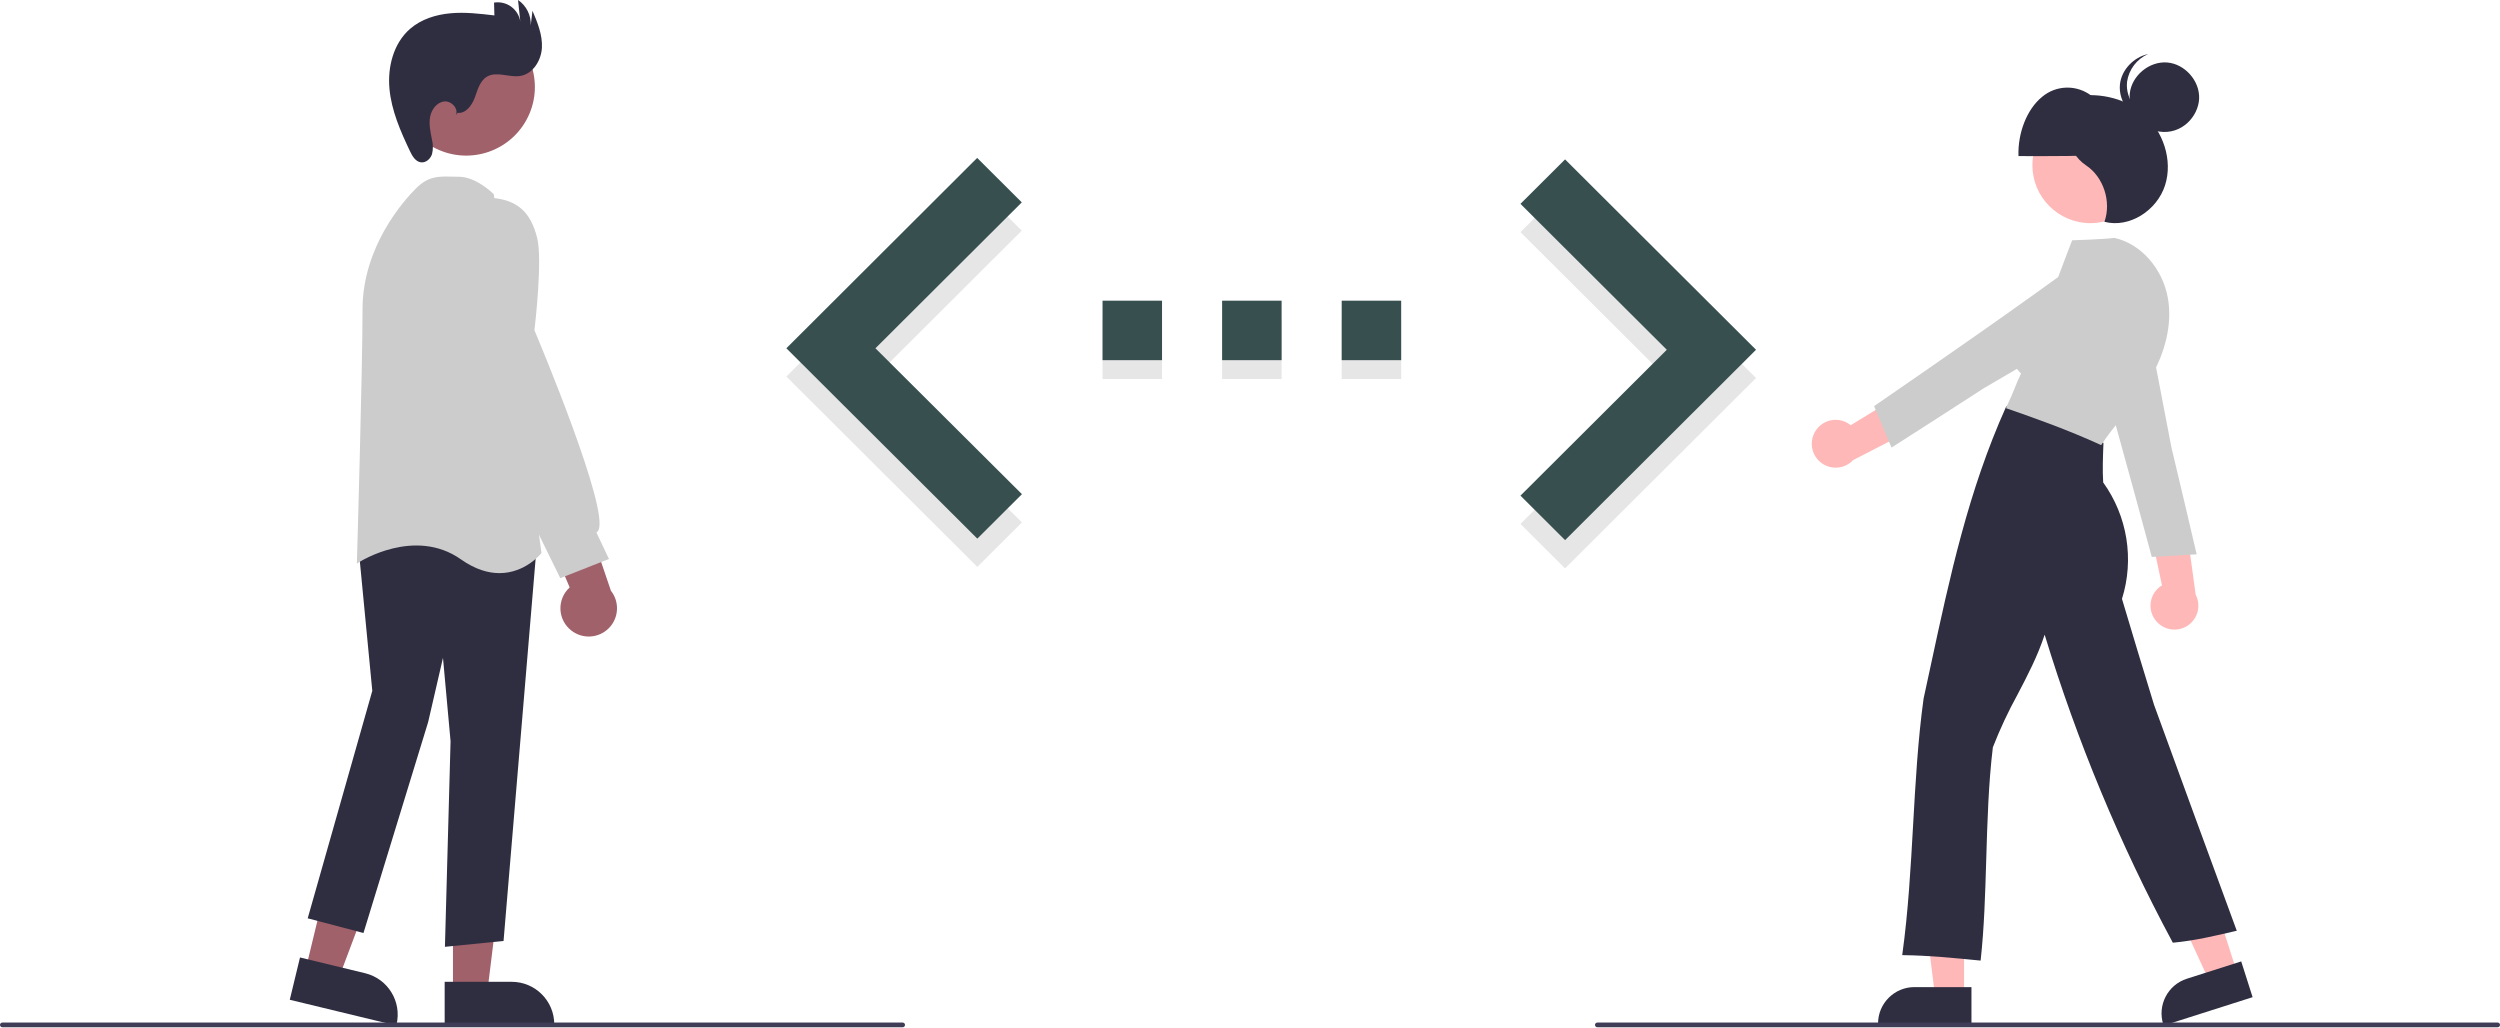
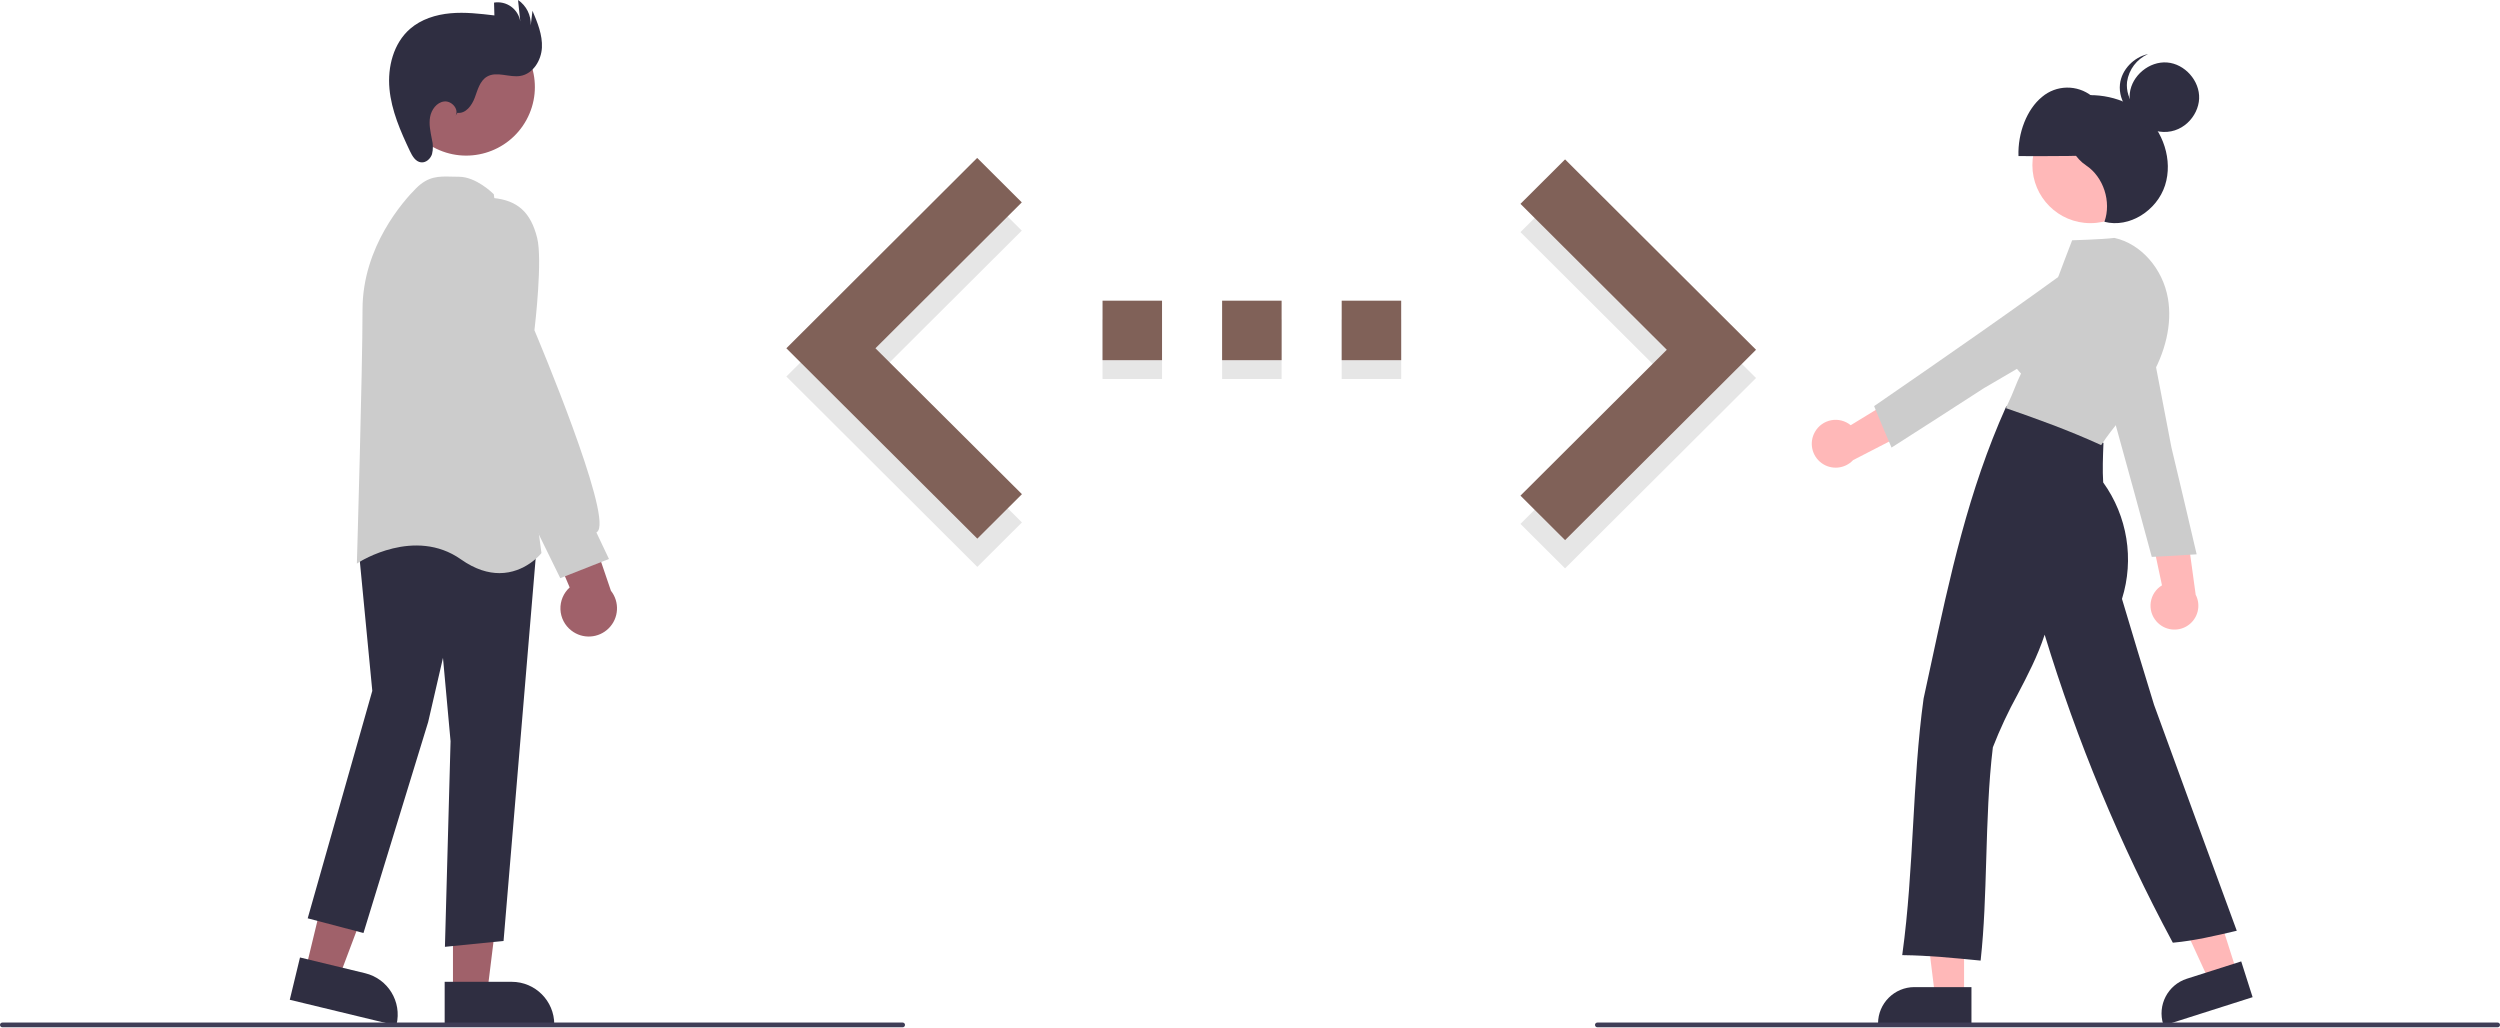
<svg xmlns="http://www.w3.org/2000/svg" id="f9ae55aa-a8fc-493f-a8cf-427e7f8bb0a0" data-name="Layer 1" width="1058" height="434.745" viewBox="0 0 1058 434.745">
  <polygon points="643.457 221.721 705.39 159.977 643.457 98.233 662.339 79.414 743.154 159.977 662.339 240.54 643.457 221.721 643.457 221.721" fill="#e6e6e6" style="isolation:isolate" />
  <rect x="466.595" y="135.207" width="25.176" height="25.176" fill="#e6e6e6" style="isolation:isolate" />
  <rect x="567.803" y="135.207" width="25.176" height="25.176" fill="#e6e6e6" style="isolation:isolate" />
  <rect x="517.199" y="135.207" width="25.176" height="25.176" fill="#e6e6e6" style="isolation:isolate" />
  <polygon points="432.482 221.092 370.486 159.348 432.419 97.604 413.537 78.785 332.785 159.348 413.6 239.911 432.482 221.092" fill="#e6e6e6" style="isolation:isolate" />
-   <polygon points="643.457 209.763 705.39 148.019 643.457 86.274 662.339 67.455 743.154 148.019 662.339 228.582 643.457 209.763 643.457 209.763" fill="#384f4f" />
-   <path d="M537.595,385.051h25.176v-25.176H537.595Zm126.384-25.176h-25.176v25.176h25.176Zm-75.78,25.176h25.176v-25.176h-25.176Z" transform="translate(-71 -232.6273)" fill="#384f4f" />
-   <polygon points="432.482 209.133 370.486 147.389 432.419 85.645 413.537 66.826 332.785 147.389 413.6 227.952 432.482 209.133" fill="#384f4f" />
+   <polygon points="643.457 209.763 705.39 148.019 643.457 86.274 662.339 67.455 743.154 148.019 662.339 228.582 643.457 209.763 643.457 209.763" fill="#806158" />
+   <path d="M537.595,385.051h25.176v-25.176H537.595Zm126.384-25.176h-25.176v25.176h25.176Zm-75.78,25.176h25.176v-25.176h-25.176Z" transform="translate(-71 -232.6273)" fill="#806158" />
+   <polygon points="432.482 209.133 370.486 147.389 432.419 85.645 413.537 66.826 332.785 147.389 413.6 227.952 432.482 209.133" fill="#806158" />
  <polygon points="129.305 410.449 143.399 413.856 163.248 361.117 142.447 356.088 129.305 410.449" fill="#a0616a" />
  <path d="M193.632,655.732l4.328-17.902,27.574,6.666a18.032,18.032,0,0,1,13.275,21.74l-.095.394Z" transform="translate(-71 -232.6273)" fill="#2f2e41" />
  <polygon points="191.696 420.05 206.196 420.049 213.093 364.122 191.694 364.123 191.696 420.05" fill="#a0616a" />
  <path d="M259.183,648.129l28.369-.001h.001A18.012,18.012,0,0,1,305.565,666.139v.406l-46.381.002Z" transform="translate(-71 -232.6273)" fill="#2f2e41" />
  <path d="M259.294,633.325l2.384-87.007-3.211-35.281-6.266,27.151-27.379,89.285L201.218,621.261l27.336-96.27-5.937-61.748,17.058-10.965.23.042,58.279,10.742L284.105,630.844Z" transform="translate(-71 -232.6273)" fill="#2f2e41" />
  <path d="M282.359,475.175c-4.693,0-10.182-1.512-16.292-5.825-19.551-13.798-42.863,1.045-43.096,1.195l-.947.616.033-1.128c.024-.804,2.365-80.712,2.365-106.425,0-26.565,17.332-45.962,22.644-51.274,5.214-5.215,9.601-5.099,15.155-4.955.957.024,1.954.051,3.004.051,7.258,0,14.314,6.973,14.61,7.269l.142.142.026.199,20.139,151.631-.154.195C299.895,466.986,293.282,475.175,282.359,475.175Z" transform="translate(-71 -232.6273)" fill="#ccc" />
  <circle cx="268.308" cy="269.431" r="29.048" transform="translate(-167.8019 142.9959) rotate(-61.3368)" fill="#a0616a" />
  <path d="M312.775,499.454a11.893,11.893,0,0,1-.69-18.223L295.589,442.32l21.599,3.975,12.354,36.341a11.957,11.957,0,0,1-16.767,16.818Z" transform="translate(-71 -232.6273)" fill="#a0616a" />
  <path d="M308.103,477.304l-29.807-60.807-13.07-45.766.01-39.758c.029-.157,3.102-15.622,14.49-14.553,10.327,1,15.888,6.05,18.597,16.884,2.301,9.204-.846,36.51-1.151,39.086,1.998,4.738,31.976,76.164,27.013,84.766a2.184,2.184,0,0,1-.785.813l5.312,11.215Z" transform="translate(-71 -232.6273)" fill="#ccc" />
  <path d="M264.593,280.374c3.482.453,6.109-3.11,7.327-6.403s2.147-7.128,5.174-8.907c4.136-2.43,9.428.493,14.158-.309,5.342-.906,8.815-6.567,9.087-11.978s-1.881-10.615-3.994-15.604l-.738,6.2a12.295,12.295,0,0,0-5.373-10.747l.951,9.098a9.656,9.656,0,0,0-11.108-7.99l.15,5.421c-6.17-.734-12.393-1.468-18.581-.909s-12.419,2.517-17.109,6.592c-7.015,6.096-9.577,16.133-8.717,25.387s4.68,17.947,8.661,26.345c1.002,2.113,2.387,4.497,4.71,4.766,2.087.242,3.997-1.503,4.645-3.501a12.69,12.69,0,0,0-.056-6.234c-.587-3.119-1.327-6.307-.775-9.433s2.8-6.214,5.951-6.597,6.375,3.218,4.86,6.007Z" transform="translate(-71 -232.6273)" fill="#2f2e41" />
  <path d="M983.591,495.58a10.056,10.056,0,0,1,2.359-15.238l-7.434-34.953,17.29,6.774,4.409,32.153a10.11,10.11,0,0,1-16.623,11.263Z" transform="translate(-71 -232.6273)" fill="#ffb8b8" />
  <path d="M981.628,468.308l-.093-.343c-9.347-34.571-19.008-70.308-30.804-109.219l-.077-.255.26-.152c6.575-3.837,16.457-3.581,22.986.594a17.15,17.15,0,0,1,7.444,18.191l8.603,44.857c3.498,14.663,7.118,29.84,10.577,44.806l.098.424-.536.034c-6.299.401-12.807.815-18.021,1.044Z" transform="translate(-71 -232.6273)" fill="#ccc" />
  <polygon points="831.194 421.744 818.934 421.744 813.1 374.457 831.194 374.457 831.194 421.744" fill="#ffb8b8" />
  <path d="M905.321,666.256H865.79v-.5a15.404,15.404,0,0,1,15.387-15.387h24.144Z" transform="translate(-71 -232.6273)" fill="#2f2e41" />
  <polygon points="946.719 411.631 935.037 415.353 915.121 372.069 932.362 366.575 946.719 411.631" fill="#ffb8b8" />
  <path d="M986.641,666.634l-.152-.477a15.404,15.404,0,0,1,9.989-19.332l23.004-7.33,4.823,15.137Z" transform="translate(-71 -232.6273)" fill="#2f2e41" />
  <circle cx="884.667" cy="69.876" r="24.561" fill="#ffb8b8" />
  <path d="M966.694,297.952c.14-9.906-4.006-19.717-10.417-24.65a16.649,16.649,0,0,0-21.132.373c-6.311,5.157-10.263,15.112-9.928,25.009C939.358,298.725,953.499,298.765,966.694,297.952Z" transform="translate(-71 -232.6273)" fill="#2f2e41" />
  <path d="M909.193,639.15l-.492-.048c-10.666-1.047-21.695-2.128-32.118-2.252l-.567-.007.077-.562c2.469-17.886,3.516-36.479,4.529-54.462 1-17.756,2.033-36.116,4.441-53.553,1.019-4.669,2.011-9.283,3-13.88,8.186-38.043,15.917-73.977,31.877-109.546l.151-.336.365.044c14.974,1.812,29.363,7.275,40.515,15.383l.216.157-.011.267c-.215,5.525-.438,11.236-.108,16.439a55.797,55.797,0,0,1,7.954,49.283c4.391,14.675,8.931,29.845,13.563,44.81,11.249,30.838,22.888,62.751,34.82,95.101l.196.53-.551.129c-8.585,2.016-17.44,4.094-26.177,4.9l-.33.03-.157-.292A712.851,712.851,0,0,1,936.3,501.23c-2.981,9.092-7.276,17.299-11.437,25.249A189.022,189.022,0,0,0,914.381,548.881c-1.842,15.121-2.33,31.504-2.802,47.347-.447,14.979-.868,29.128-2.331,42.432Z" transform="translate(-71 -232.6273)" fill="#2f2e41" />
  <path d="M947.282,273.756c10.646-2.294,22.422-.112,30.783,7.071s12.606,19.609,9.172,30.266-15.096,18.155-25.64,15.403c3.02-8.512-.379-18.963-7.762-23.867C945.078,296.815,942.668,282.933,947.282,273.756Z" transform="translate(-71 -232.6273)" fill="#2f2e41" />
  <path d="M960.207,420.999l-.389-.177c-13.581-6.196-26.898-10.951-39.376-15.289l-.383-.083-.001-1.109.248.086c.052-.115.111-.246.17-.376.17-.377.287-.634.386-.804l-.003-.001c1.04-2.12,1.867-4.168,2.667-6.149.825-2.044,1.677-4.155,2.778-6.389a19.356,19.356,0,0,1-4.276-20.829c2.756-6.533,9.784-11.621,17.168-12.465,2.706-7.449,8.735-23.1,8.735-23.1s12.678-.348,17.777-.995l.086-.011.084.019c11.131,2.439,20.424,12.972,22.598,25.614,1.835,10.67-.952,22.875-7.847,34.366a148.04,148.04,0,0,1-11.709,16.089c-3.106,3.884-6.04,7.552-8.476,11.246Z" transform="translate(-71 -232.6273)" fill="#ccc" />
  <path d="M984.292,290.493v0Z" transform="translate(-71 -232.6273)" fill="#2f2e41" />
  <path d="M984.791,288.311c-7.452-1.112-13.304-8.73-12.457-16.218s8.253-13.605,15.765-13.025,13.89,7.764,13.576,15.293S994.306,289.731,984.791,288.311Z" transform="translate(-71 -232.6273)" fill="#2f2e41" />
  <path d="M983.627,283.456c-7.452-1.112-13.304-8.73-12.457-16.218a15.241,15.241,0,0,1,8.882-11.734c-6.01,1.315-11.182,6.552-11.882,12.734-.847,7.487,5.004,15.105,12.457,16.218a14.208,14.208,0,0,0,8.172-1.143A14.504,14.504,0,0,1,983.627,283.456Z" transform="translate(-71 -232.6273)" fill="#2f2e41" />
  <path d="M839.069,415.433a10.056,10.056,0,0,1,15.153-2.853l30.479-18.655-.626,18.559-28.847,14.87a10.11,10.11,0,0,1-16.158-11.921Z" transform="translate(-71 -232.6273)" fill="#ffb8b8" />
  <path d="M864.128,404.495l.293-.202c29.481-20.331,59.957-41.348,92.715-65.434l.215-.158.23.195c5.808,4.921,8.86,14.323,7.099,21.87A17.15,17.15,0,0,1,950.008,373.846l-39.428,23.057c-12.66,8.183-25.764,16.653-38.721,24.902l-.367.234-.211-.494c-2.477-5.806-5.036-11.804-6.988-16.644Z" transform="translate(-71 -232.6273)" fill="#ccc" />
  <path d="M453,667.373H72a1,1,0,0,1,0-2H453a1,1,0,1,1,0,2Z" transform="translate(-71 -232.6273)" fill="#3f3d56" />
  <path d="M1128,667.373H747a1,1,0,0,1,0-2h381a1,1,0,0,1,0,2Z" transform="translate(-71 -232.6273)" fill="#3f3d56" />
</svg>
